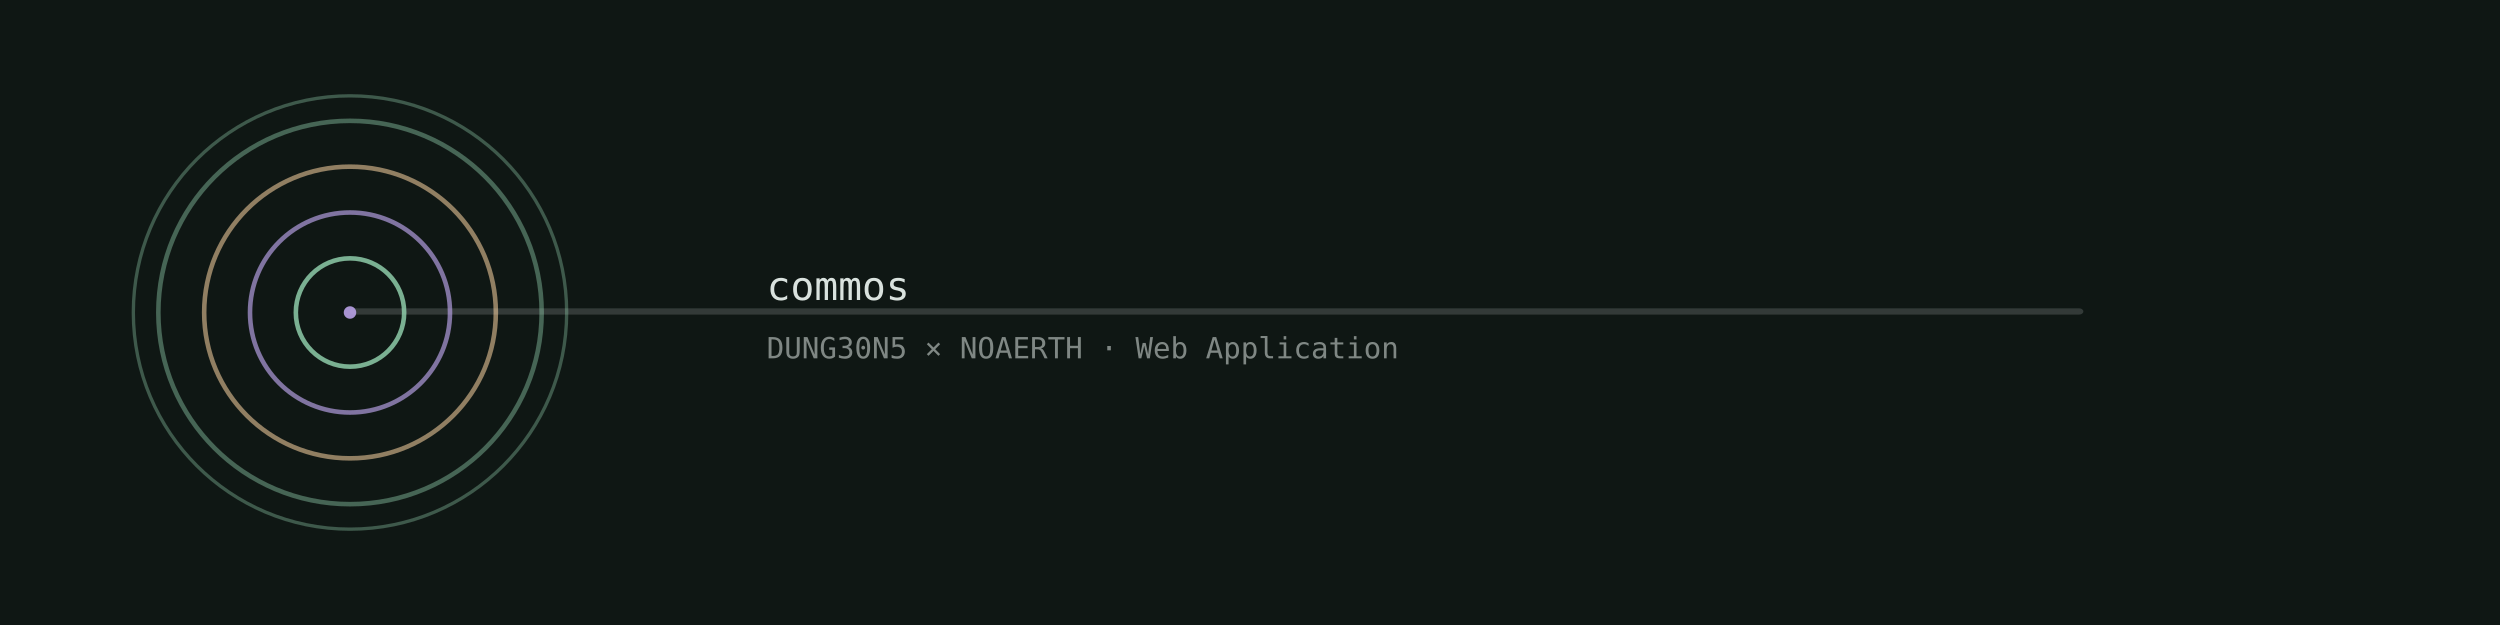
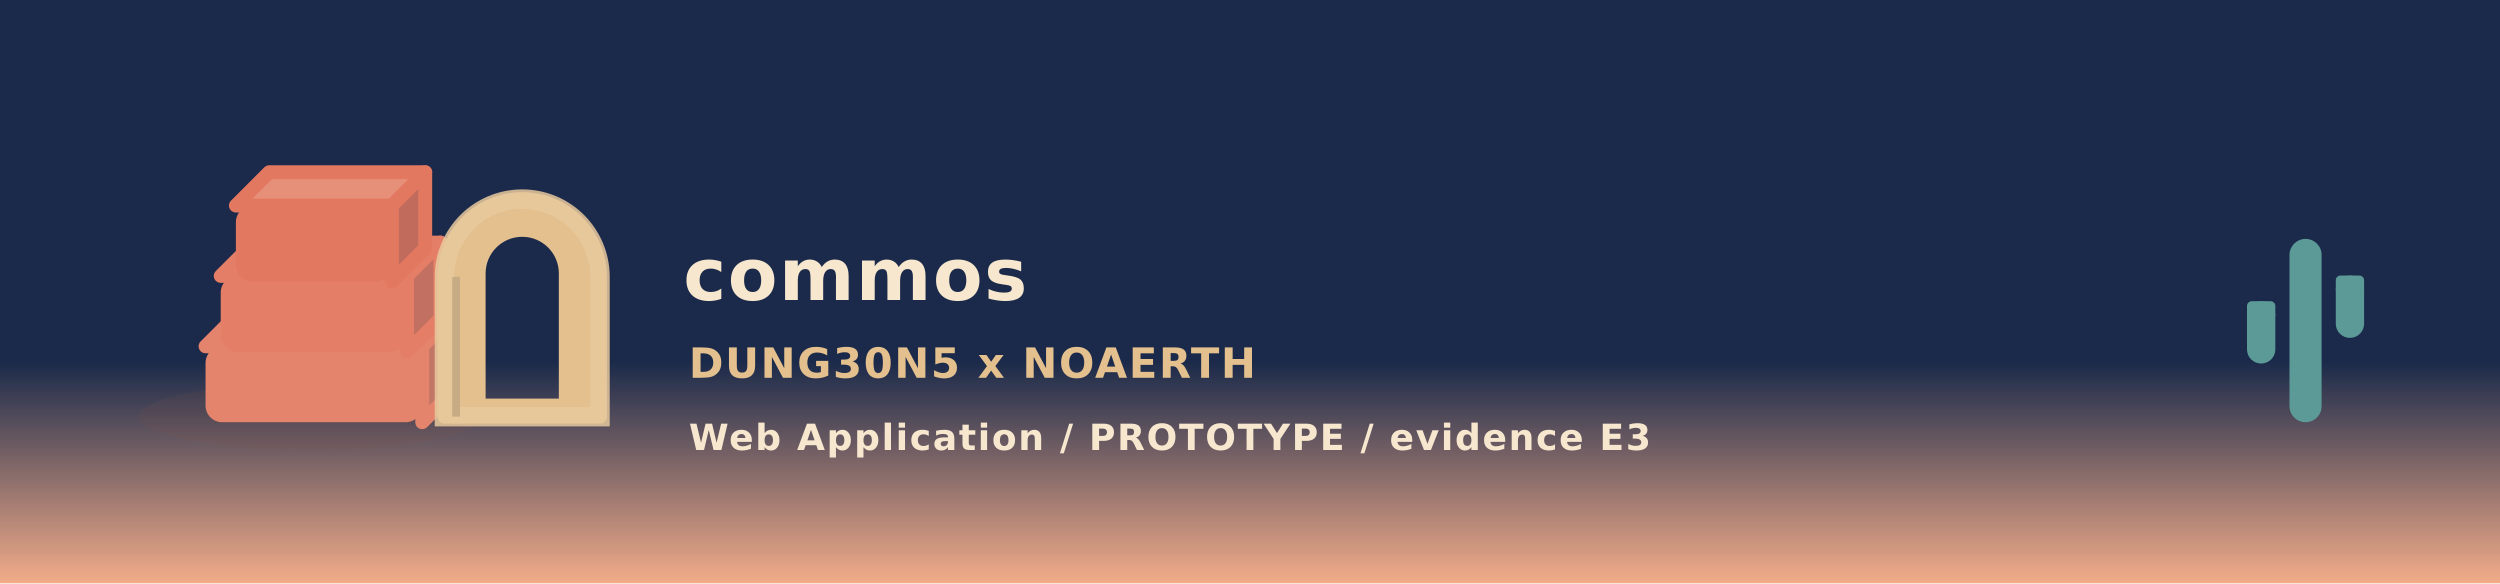
- <svg xmlns="http://www.w3.org/2000/svg" viewBox="0 0 1200 300" width="1200" height="300" role="img" aria-label="commos identity object">
-   <rect width="1200" height="300" fill="#0f1714" />
-   <defs>
-     <linearGradient id="gft" x1="0" y1="0" x2="1" y2="1">
-       <stop offset="0%" stop-color="#95d5b2" />
-       <stop offset="100%" stop-color="#b8a1e6" />
-     </linearGradient>
-   </defs>
-   <rect x="168.00" y="148.00" width="832.00" height="3.00" rx="2.00" fill="rgba(240,248,244,0.160)" opacity="1.00" />
-   <circle cx="168.00" cy="150.00" r="26.00" fill="none" stroke="rgba(149,213,178,0.800)" stroke-width="2.20" opacity="1.00" />
-   <circle cx="168.00" cy="150.00" r="48.00" fill="none" stroke="rgba(184,161,230,0.670)" stroke-width="2.20" opacity="1.00" />
-   <circle cx="168.00" cy="150.00" r="70.00" fill="none" stroke="rgba(255,214,165,0.540)" stroke-width="2.20" opacity="1.00" />
-   <circle cx="168.00" cy="150.00" r="92.00" fill="none" stroke="rgba(149,213,178,0.410)" stroke-width="2.20" opacity="1.00" />
+ <svg xmlns="http://www.w3.org/2000/svg" width="900" height="210" viewBox="0 0 900 210" role="img" aria-label="commos - identity object">
+   <linearGradient id="skyf" x1="0" y1="0" x2="0" y2="1">
+     <stop offset="0" stop-color="#1b2a4a" />
+     <stop offset="0.62" stop-color="#1b2a4a" />
+     <stop offset="1" stop-color="#f3ad8a" />
+   </linearGradient>
+   <rect width="900" height="210" fill="url(#skyf)" />
+   <rect x="0" y="352" width="900" height="-142" fill="#e3c08d" />
+   <rect x="0" y="352" width="900" height="3" fill="#e6c596" />
+   <ellipse cx="112" cy="150" rx="62" ry="12" fill="rgba(138,90,68,0.11)" />
  <g>
-     <circle cx="168.00" cy="150.00" r="104.00" fill="none" stroke="rgba(149,213,178,0.350)" stroke-width="1.60" opacity="1.00" />
-     <animate attributeName="opacity" values="0.25;1.0;0.25" dur="17.0s" begin="0s" repeatCount="indefinite" />
+     <path d="M74,124.67 L152,124.67 L164,112.67 L86,112.67 Z" fill="#e99a82" stroke="#e5846c" stroke-width="5" stroke-linejoin="round" />
+     <path d="M152,124.67 L164,112.67 L164,140 L152,152 Z" fill="#c37566" stroke="#e5846c" stroke-width="5" stroke-linejoin="round" />
+     <rect x="74" y="124.67" width="78" height="27.33" rx="6" fill="#e5846c" />
+     <path d="M79.46,99.33 L146.54,99.33 L158.54,87.33 L91.46,87.33 Z" fill="#e8957d" stroke="#e47e66" stroke-width="5" stroke-linejoin="round" />
+     <path d="M146.54,99.33 L158.54,87.33 L158.54,114.67 L146.54,126.67 Z" fill="#c27061" stroke="#e47e66" stroke-width="5" stroke-linejoin="round" />
+     <rect x="79.46" y="99.33" width="67.08" height="27.33" rx="6" fill="#e47e66" />
+     <path d="M84.92,74 L141.08,74 L153.08,62 L96.92,62 Z" fill="#e79079" stroke="#e37861" stroke-width="5" stroke-linejoin="round" />
+     <path d="M141.08,74 L153.08,62 L153.08,89.33 L141.08,101.33 Z" fill="#c16b5d" stroke="#e37861" stroke-width="5" stroke-linejoin="round" />
+     <rect x="84.92" y="74" width="56.16" height="27.33" rx="6" fill="#e37861" />
+     <animate attributeName="opacity" values="0.72;1;0.72" dur="6s" begin="0s" repeatCount="indefinite" />
  </g>
-   <circle cx="168" cy="150" r="3" fill="rgba(184,161,230,0.900)">
-     <animate attributeName="opacity" values="0.35;0.95;0.35" dur="17.0s" begin="0s" repeatCount="indefinite" />
-   </circle>
-   <text x="368" y="144" font-family="ui-monospace,Menlo,monospace" font-size="19" fill="rgba(240,248,244,0.900)">commos</text>
-   <text x="368" y="172" font-family="ui-monospace,Menlo,monospace" font-size="14" fill="rgba(240,248,244,0.500)">DUNG30N5 × NOAERTH · Web Application</text>
+   <path d="M160,150 L160,99.68 A28,28 0 0 1 216,99.68 L216,150 Z M172.32,146 L172.32,98.43 A15.68,15.68 0 0 1 203.68,98.43 L203.68,146 Z" fill="#e3c08d" fill-rule="evenodd" stroke="#e3c08d" stroke-width="5" stroke-linejoin="round" />
+   <path d="M160,150 L160,99.68 A28,28 0 0 1 216,99.68 L216,150 Z" fill="none" stroke="#e8c99d" stroke-width="7" stroke-linecap="round" opacity="0.85" />
+   <rect x="162.8" y="99.68" width="2.8" height="50.32" fill="#c7ab84" />
+   <text x="246" y="108" font-family="Verdana,DejaVu Sans,sans-serif" font-size="26" font-weight="700" letter-spacing="0.6" fill="#f6e7ce" text-anchor="start">commos</text>
+   <text x="248" y="136" font-family="Verdana,DejaVu Sans,sans-serif" font-size="15" font-weight="700" letter-spacing="0.6" fill="#e3c08d" text-anchor="start">DUNG30N5 x NOAERTH</text>
+   <text x="248" y="162" font-family="Verdana,DejaVu Sans,sans-serif" font-size="13" font-weight="700" letter-spacing="0.6" fill="#f6e7ce" text-anchor="start">Web Application  /  PROTOTYPE  /  evidence E3</text>
+   <rect x="824.22" y="86" width="11.56" height="66" rx="5.78" fill="#5b9a97" />
+   <rect x="808.92" y="108.44" width="10.2" height="22.44" rx="5.1" fill="#5b9a97" />
+   <rect x="808.92" y="108.44" width="10.2" height="6.6" rx="1.7" fill="#5b9a97" />
+   <rect x="840.88" y="99.2" width="10.2" height="22.44" rx="5.1" fill="#5b9a97" />
+   <rect x="840.88" y="99.2" width="10.2" height="6.6" rx="1.7" fill="#5b9a97" />
</svg>
